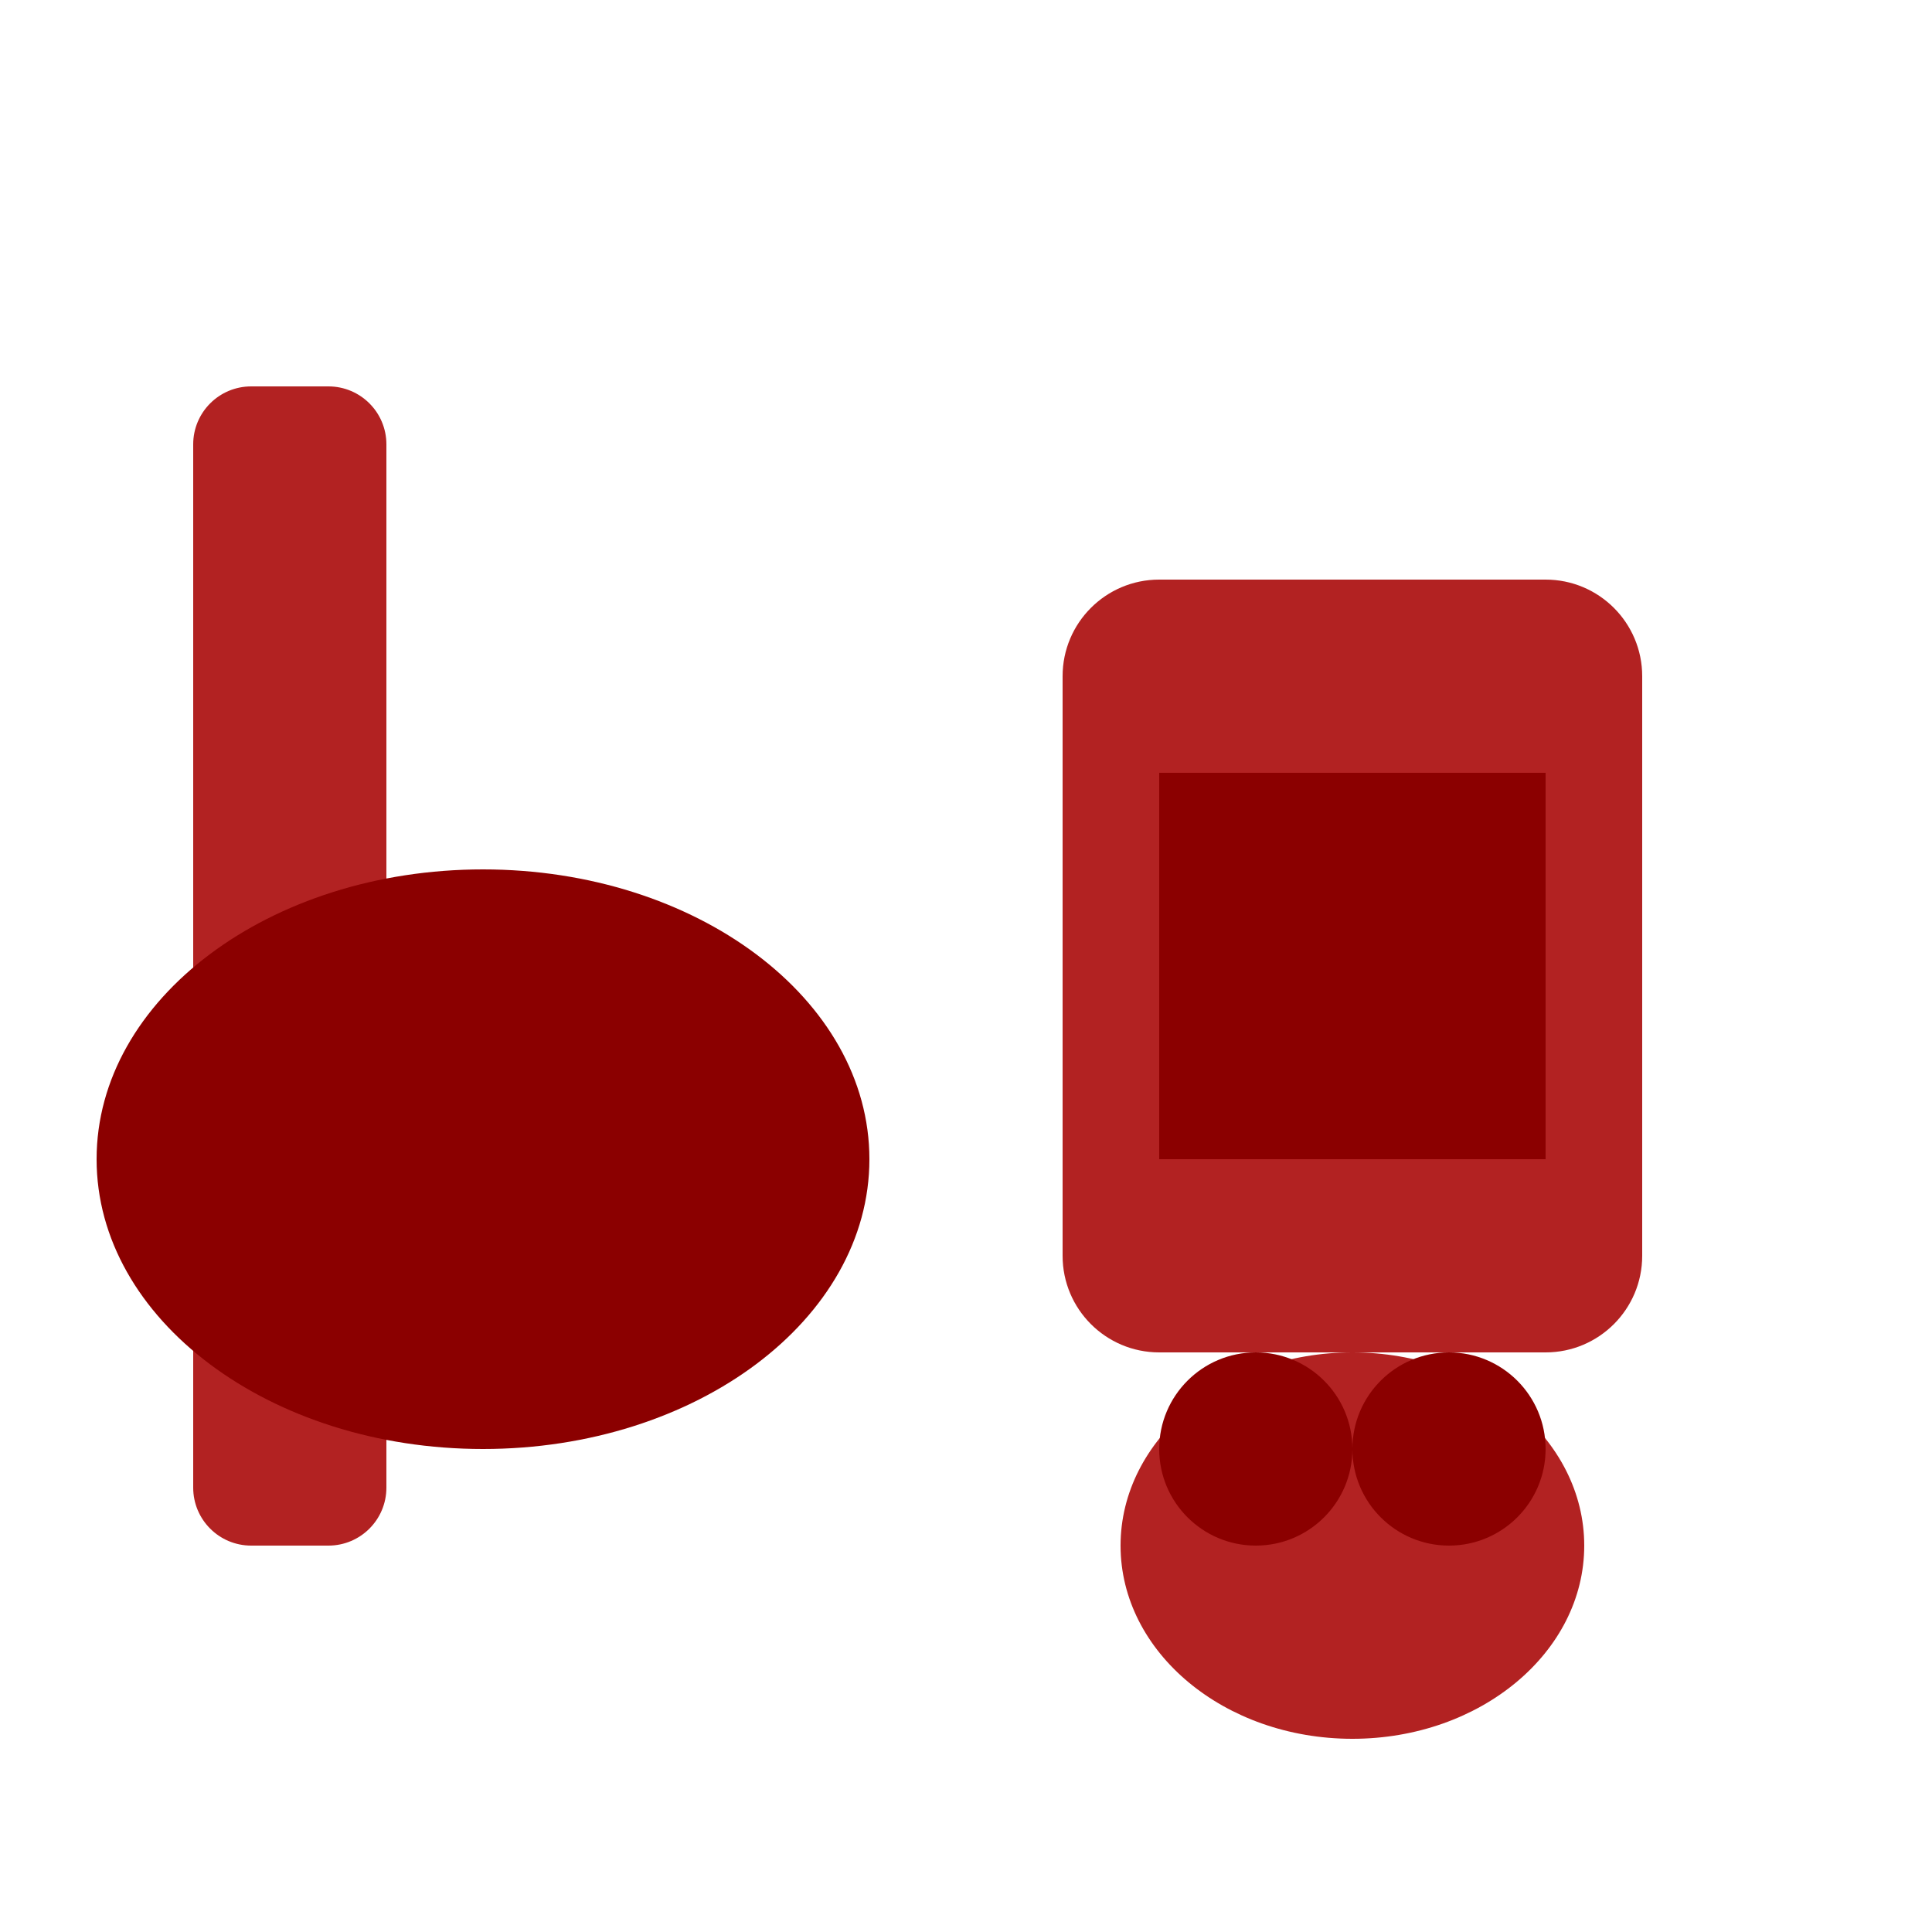
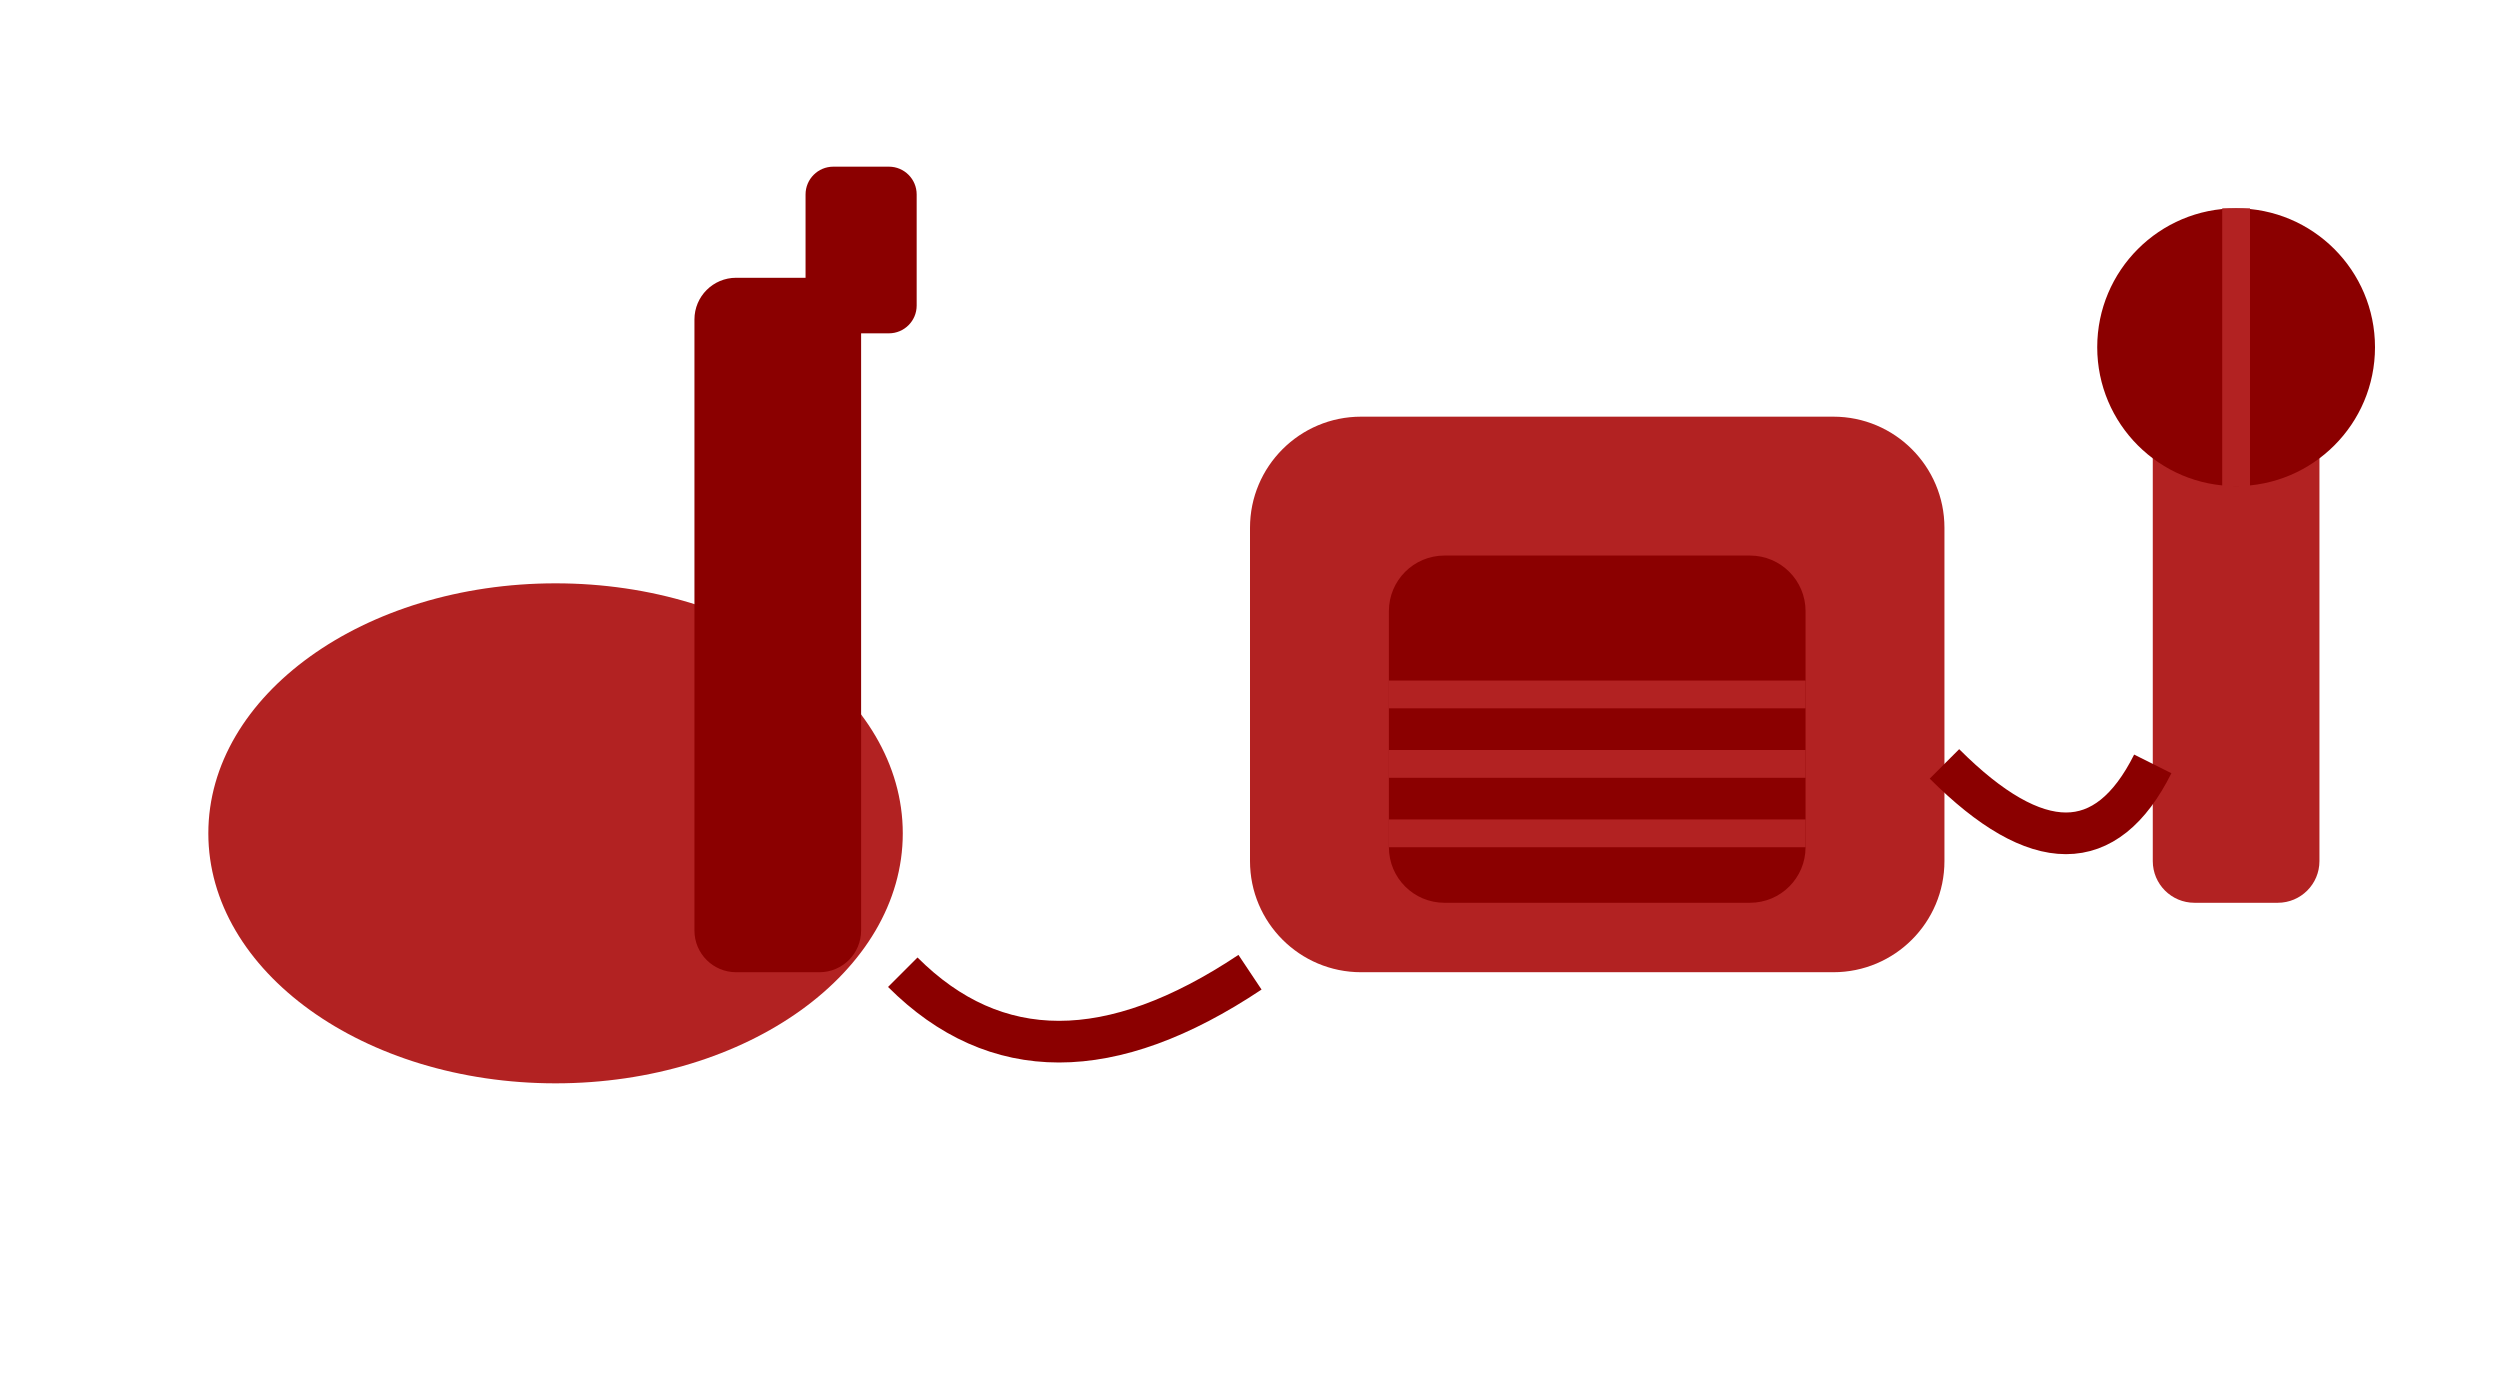
- <svg xmlns="http://www.w3.org/2000/svg" width="100" height="100" viewBox="0 0 100 100" role="img" aria-label="Wicked Ass Guitars logo">
-   <rect x="10" y="20" width="10" height="60" fill="#b22222" rx="3" />
-   <ellipse cx="25" cy="60" rx="20" ry="15" fill="#8b0000" />
-   <rect x="55" y="30" width="30" height="40" fill="#b22222" rx="5" />
-   <rect x="60" y="40" width="20" height="20" fill="#8b0000" />
-   <ellipse cx="70" cy="80" rx="12" ry="10" fill="#b22222" />
-   <circle cx="65" cy="75" r="5" fill="#8b0000" />
-   <circle cx="75" cy="75" r="5" fill="#8b0000" />
+ <svg xmlns="http://www.w3.org/2000/svg" width="180" height="100" viewBox="0 0 180 100" role="img" aria-label="Wicked Ass Auditory Logo">
+   <ellipse cx="40" cy="60" rx="25" ry="18" fill="#b22222" />
+   <rect x="50" y="20" width="12" height="50" fill="#8b0000" rx="3" />
+   <rect x="58" y="12" width="8" height="12" fill="#8b0000" rx="2" />
+   <rect x="90" y="30" width="50" height="40" fill="#b22222" rx="8" />
+   <rect x="100" y="40" width="30" height="25" fill="#8b0000" rx="4" />
+   <line x1="100" y1="50" x2="130" y2="50" stroke="#b22222" stroke-width="2" />
+   <line x1="100" y1="55" x2="130" y2="55" stroke="#b22222" stroke-width="2" />
+   <line x1="100" y1="60" x2="130" y2="60" stroke="#b22222" stroke-width="2" />
+   <rect x="155" y="30" width="12" height="35" fill="#b22222" rx="3" />
+   <circle cx="161" cy="25" r="10" fill="#8b0000" />
+   <line x1="161" y1="15" x2="161" y2="35" stroke="#b22222" stroke-width="2" />
+   <path d="M65 70 Q75 80 90 70" stroke="#8b0000" stroke-width="3" fill="none" />
+   <path d="M140 55 Q150 65 155 55" stroke="#8b0000" stroke-width="3" fill="none" />
</svg>
